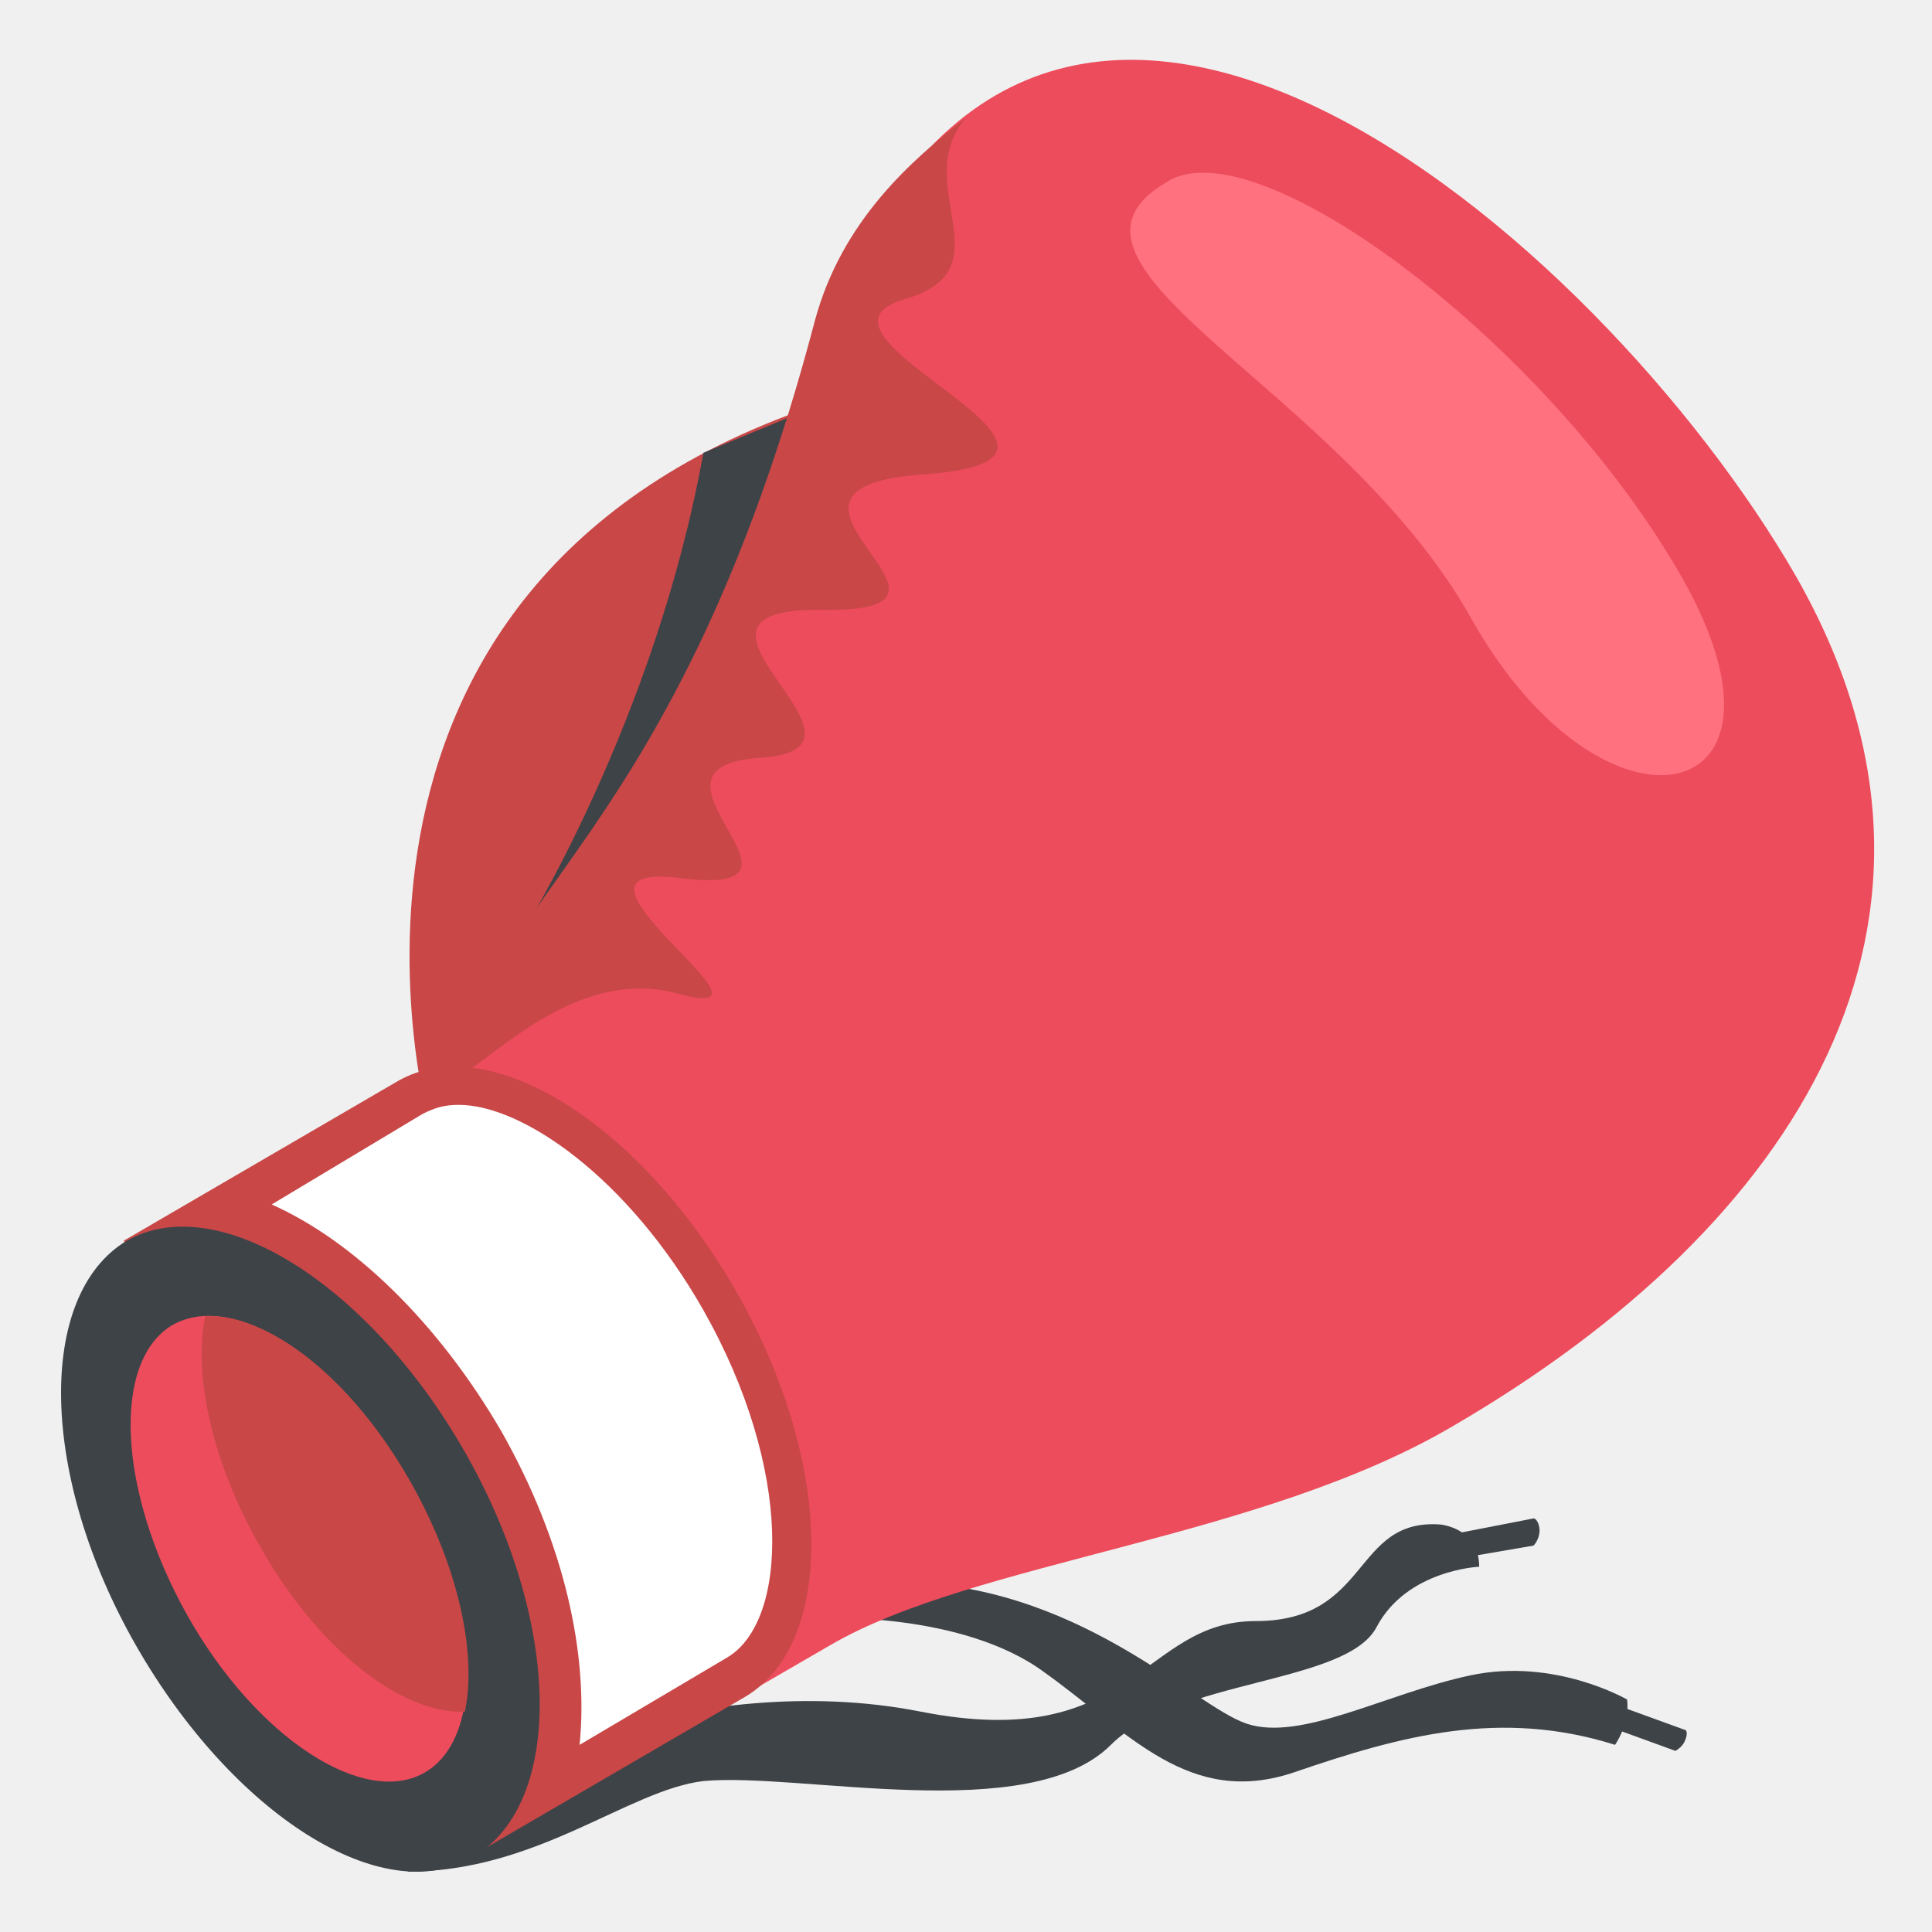
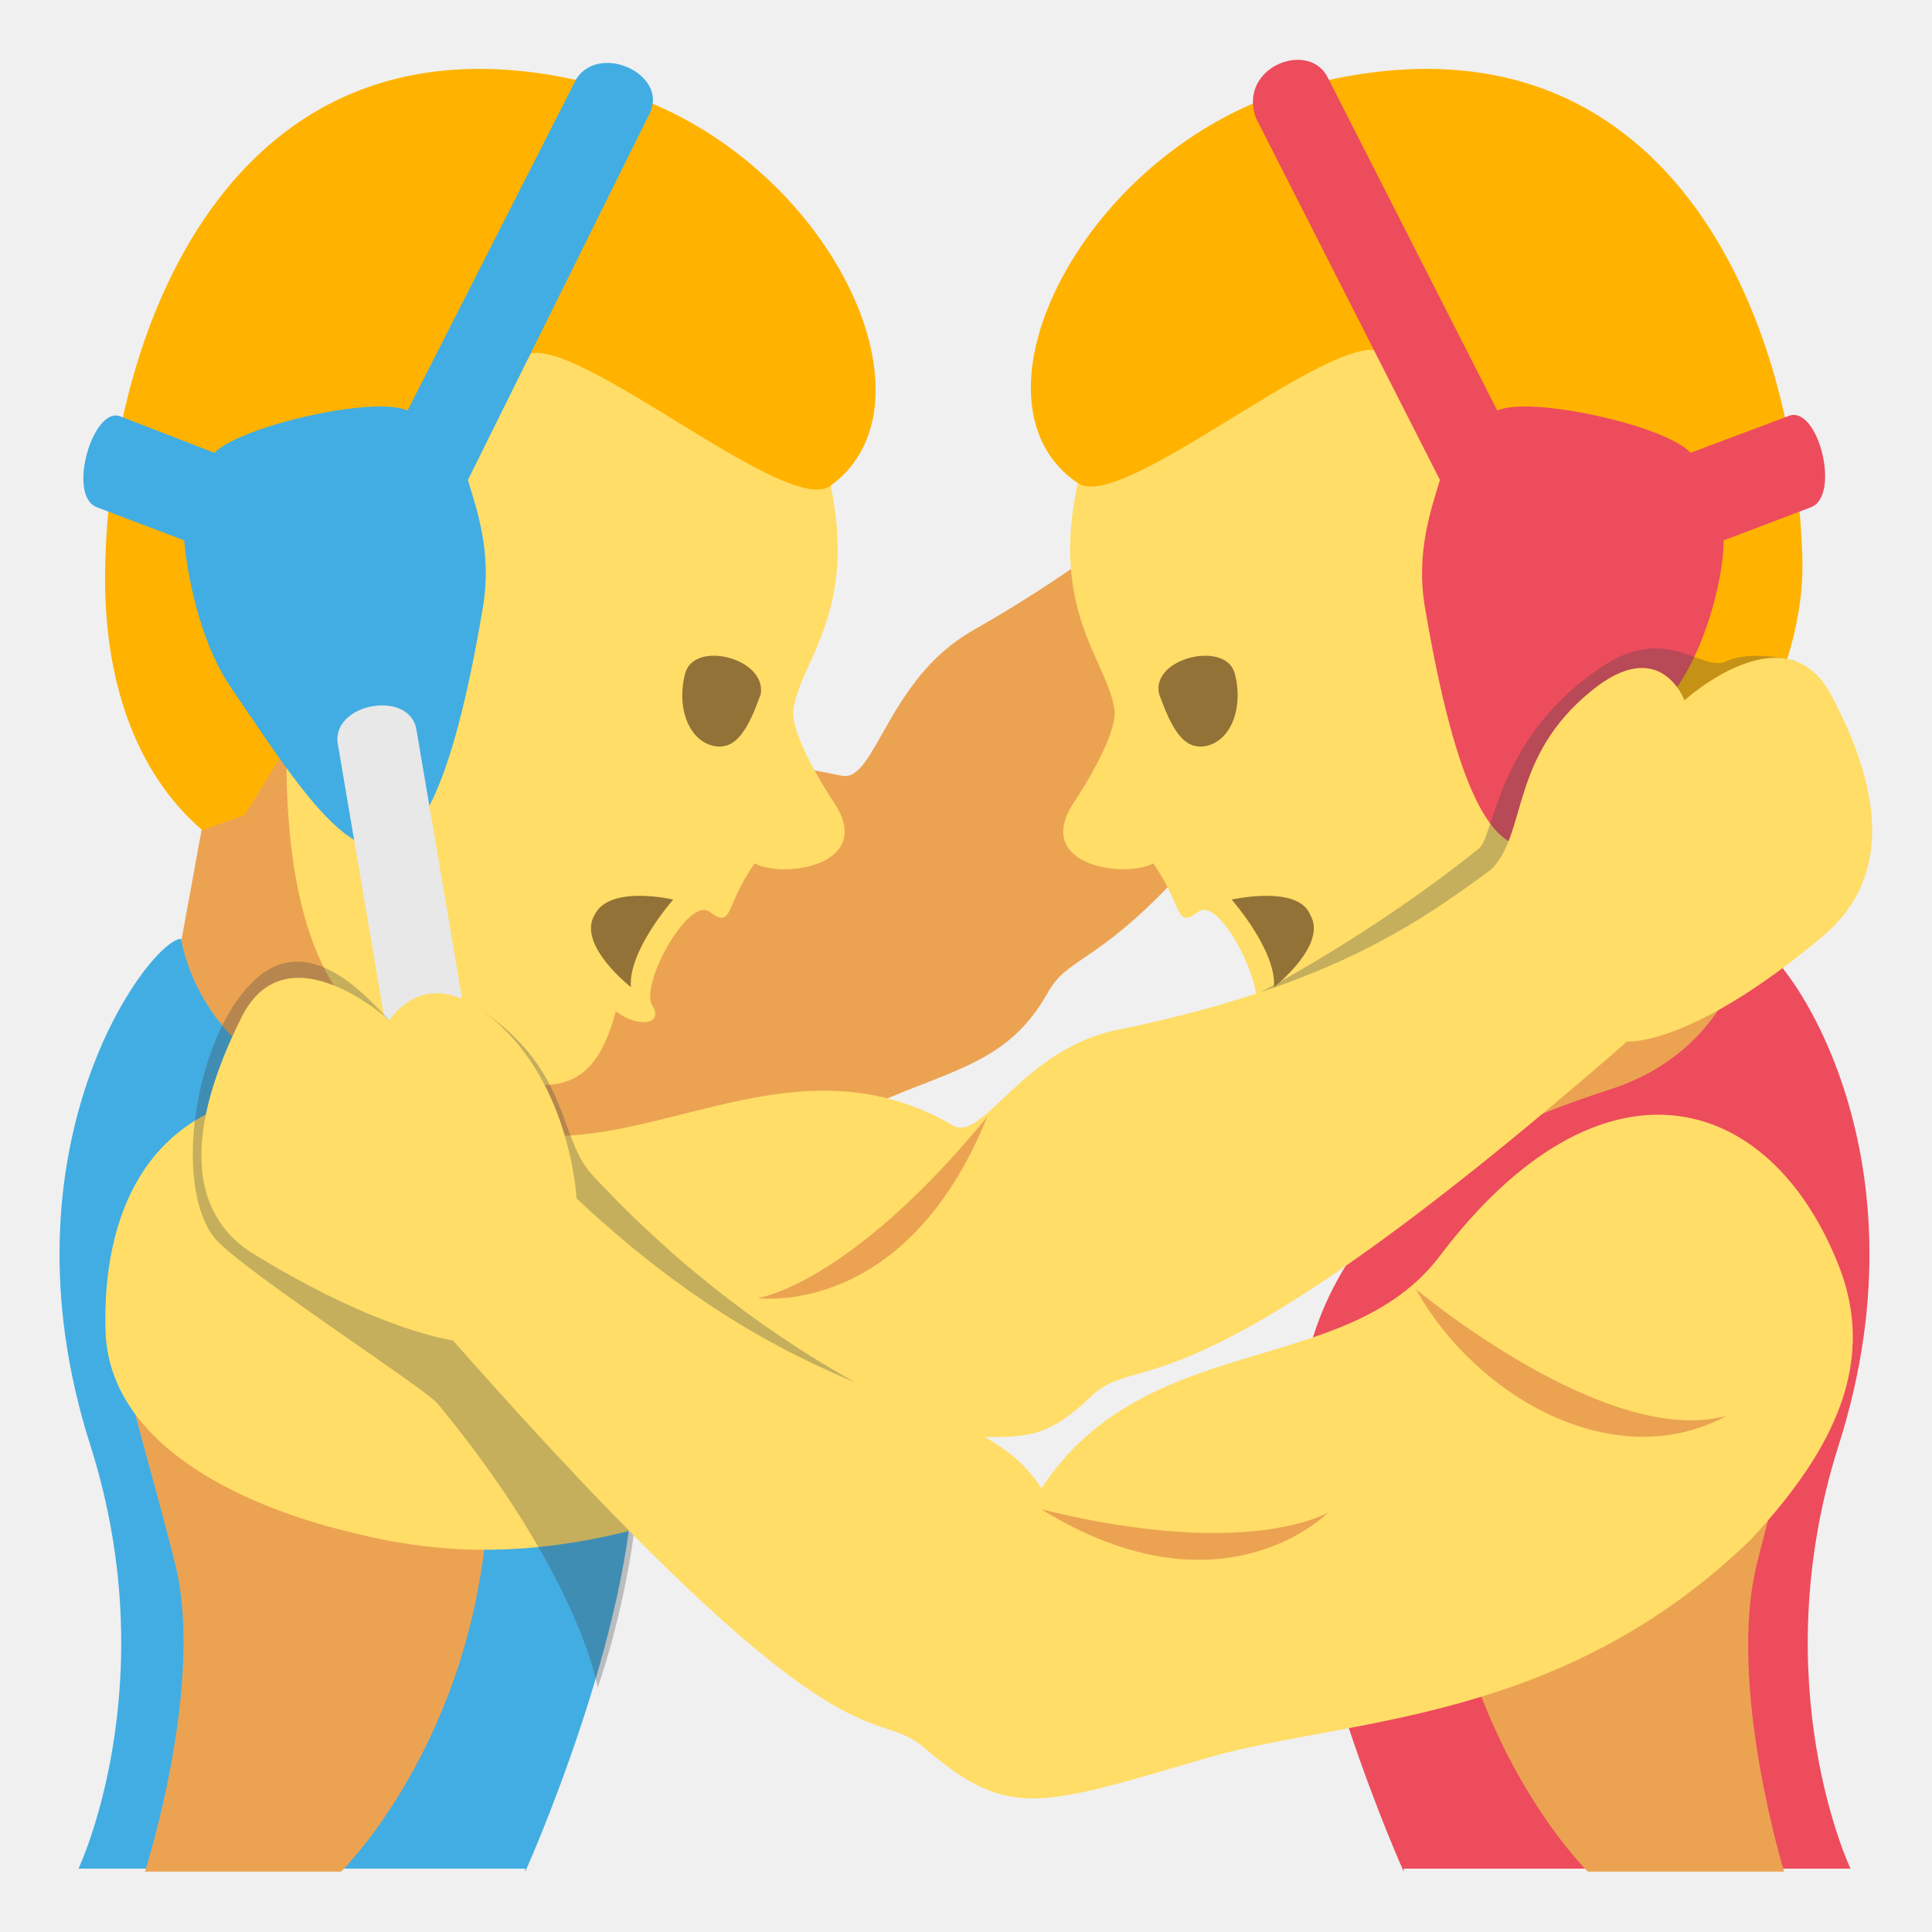
<svg xmlns="http://www.w3.org/2000/svg" viewBox="0 0 64 64" enable-background="new 0 0 64 64">
-   <g fill="#3e4347">
-     <path d="m15.6 59c0 0 7.3-3.8 14.9-2.3 7.1 1.4 7.3-3 11.1-3s3.2-3.4 6.1-3.2c0 0 1.3.1 1.3 1.4 0 0-2.4.1-3.4 2s-6.6 1.7-8.8 3.9c-2.7 2.7-10.3.9-13.5 1.2-2.5.3-5.5 3-9.8 3l2.1-3" />
-     <path d="m27.3 53.6c0 0 4.6-.2 7.3 1.8 2.8 2 4.8 4.5 8.3 3.3 3.5-1.2 6.8-2.1 10.6-.9 0 0 .5-.7.4-1.5 0 0-2.4-1.4-5.2-.8s-5.6 2.2-7.4 1.6-5.6-4.7-11.7-4.7l-2.3 1.2" />
-     <path d="m55.8 57.7c.1-.2.1-.4 0-.4l-3.3-1.2-.3.7 3.3 1.2c0 0 .2-.1.3-.3" />
+   <g fill="#eba352">
+     <path d="m44.4 9.3c-3 3.7-4.3 7.1-12.2 11.6-2.8 1.6-3.2 5-4.3 4.8-6.3-1.3-20.4-2.7-20.4-2.7l-1.5 8.2c-.8 11.3 18.5 7.4 22.9 5.4 2.7-1.2 4.5-1.4 5.8-3.7 1.2-2.2 3.3.5 15.3-19.9l-5.6-3.7" />
+     <path d="m46.2 31.5l9.2-7.6 3 11.6-9.3 2.7z" />
  </g>
-   <path d="m14.3 37.6c0 0-5.4-18.3 13.1-24.3 16.4-5.2 11 10.1-13.1 24.3" fill="#c94747" />
-   <path d="m27.4 10.6c-8.6 22.2-14.5 21.6-10.5 29.4l1.5 19.8c0 0 2.7-1.6 9.1-5.3 4.8-2.8 14.3-3.5 20.7-7.3 11.3-6.6 17.8-16.7 11.3-28.1-6.5-11.3-24.9-27.2-32.1-8.5" fill="#ed4c5c" />
-   <path d="m24.4 42.8c-3.2-5.6-8.2-8.7-11.2-7l-9.1 5.3 11.5 20.4 9.1-5.3c3-1.8 2.9-7.8-.3-13.4" fill="#c94747" />
-   <path d="m15.4 48.1c3.2 5.6 3.3 11.6.3 13.4-3 1.8-8-1.4-11.2-7-3.2-5.6-3.3-11.6-.3-13.4 3-1.7 8 1.4 11.2 7" fill="#3e4347" />
-   <path d="m13.6 49.1c2.3 4.1 2.5 8.4.5 9.6-2 1.2-5.6-1.1-7.9-5.2-2.3-4.1-2.5-8.4-.5-9.6 2.1-1.2 5.6 1.2 7.9 5.2" fill="#ed4c5c" />
-   <path d="m13.6 49.1c-1.9-3.4-4.7-5.6-6.8-5.5-.4 1.9.2 4.8 1.8 7.6 1.9 3.4 4.7 5.6 6.8 5.5.4-1.9-.2-4.8-1.8-7.6" fill="#c94747" />
-   <path d="m38.7 6c3-1.8 12.6 5.4 17 13.1 4.4 7.7-2.5 9.2-6.9 1.5-4.3-7.8-15-11.8-10.1-14.6" fill="#ff717f" />
-   <path d="m26.2 13.8c0 0-2 9.4-8.9 17.1 0 0 4.4-7 6-15.9l2.9-1.2" fill="#3e4347" />
-   <path d="m30 9.9c3.4-1 .1-3.8 2-6-1.8 1.4-4.1 3.4-5 6.7-4.6 17.5-11.3 19.2-11.4 24.8 1.2-.8 3.8-3.3 6.8-2.5 4.3 1.2-4.9-4.5.2-3.8 5.2.6-2.1-3.7 2.6-4 4.7-.3-4-5 2.1-4.9 6.1.1-3.5-4.1 3.5-4.5 7-.6-5-4.6-.8-5.8" fill="#c94747" />
-   <path d="m9 39.9c2.7 1.2 5.5 3.9 7.6 7.5 2.1 3.7 2.9 7.4 2.6 10.4l4.9-2.9c2-1.2 2.2-6.2-.8-11.5-2.5-4.4-6-6.8-8.1-6.8-.5 0-.8.1-1.2.3l-5 3" fill="#fff" />
-   <path d="m51 50.7c0-.2-.1-.4-.2-.4l-3.6.7.1.8 3.5-.6c.1-.1.2-.3.2-.5" fill="#3e4347" />
+   <path d="m50.5 7.1l-14.8 8.9c-.9 4.2.9 5.8 1.2 7.4.2.7-.8 2.4-1.4 3.3-1.2 2 1.8 2.4 2.7 1.9 1 1.4.7 2.2 1.5 1.6.7-.5 2.1 2.3 1.9 3.1l10.8-1.5-1.9-24.7" fill="#ffdd67" />
+   <path d="m43 2.9c12-3.3 16.4 7.3 16.7 15.4.2 4.3-2.8 8.4-4.8 10.1l-9.3-16.8c-1.9-.3-8.5 5.4-9.9 4.4-4-2.7.2-11.1 7.3-13.1" fill="#ffb300" />
+   <path d="m41.6 3.9l6.1 12c-.3 1-.8 2.4-.5 4.2 2.1 12.4 4.8 7.9 8.4 2.6 1-1.5 1.5-3.7 1.5-4.8l2.9-1.1c1-.4.2-3.5-.8-3l-3.2 1.2c-.8-.9-5.3-1.9-6.4-1.4l-5.6-11c-.6-1.3-3-.4-2.4 1.3" fill="#ed4c5c" />
+   <path d="m12.8 6l14.7 10c.9 4.2-.9 5.8-1.2 7.4-.2.7.8 2.4 1.4 3.3 1.2 2-1.8 2.4-2.7 1.9-1 1.4-.7 2.2-1.5 1.6-.7-.5-2.3 2.4-1.9 3.1.4.6-.4.8-1.2.2-.9 3.4-2.8 2.7-6.9 1.2-8.6-3.2-.7-28.7-.7-28.7" fill="#ffdd67" />
+   <path d="m20.1 2.9c-11.9-3.3-16.3 7.3-16.6 15.4-.2 4.3 1.1 7.4 3.2 9.2l1.4-.5 9.5-15.3c1.9-.3 8.5 5.4 9.9 4.4 3.9-2.8-.2-11.2-7.4-13.2" fill="#ffb300" />
+   <path d="m19.1 2.6l-5.6 11c-1.1-.5-5.5.5-6.4 1.4l-3.1-1.2c-.9-.4-1.8 2.6-.8 3l2.9 1.1c.1 1.1.5 3.3 1.5 4.8 3.6 5.3 6.3 9.9 8.4-2.6.3-1.8-.2-3.2-.5-4.2l6-12.1c.7-1.3-1.6-2.4-2.4-1.2" fill="#42ade2" />
+   <path d="m15.6 34.8l-1.8-10.6c-.2-1.4-2.9-.9-2.6.5l1.8 10.6 2.6-.5" fill="#e8e8e8" />
+   <path d="m17.4 62c0 0 3.6-8 3.6-13.6 0-8.3-6.1-10.9-10.4-12.3-4.1-1.3-4.6-5-4.6-5-1 0-6.2 6.8-3 16.8 2.5 7.9-.4 14-.4 14h14.8z" fill="#42ade2" />
+   <path d="m4.8 62h6.5c0 0 4.9-4.8 4.9-13.3 0-12.2-8.2-12.9-10.7-10.4-3.1 3.4-1.4 6.7.3 13.5 1 4-1 10.2-1 10.2" fill="#eba352" />
+   <path d="m46.5 62c0 0-3.6-8-3.6-13.6 0-8.3 6.1-10.9 10.4-12.3 4.1-1.3 4.6-5 4.6-5 1 0 6.2 6.8 3 16.8-2.5 7.9.4 14 .4 14h-14.8z" fill="#ed4c5c" />
+   <path d="m59.1 62h-6.5c0 0-4.9-4.8-4.9-13.3 0-12.2 8.2-12.9 10.7-10.4 3.2 3.4 1.5 6.7-.2 13.5-1 4 .9 10.2.9 10.2" fill="#eba352" />
+   <path d="m41.7 32.9c0 0 3.7-1.9 7.3-4.8.5-.4.6-3.8 4.2-6.1 2.1-1.3 3.2.3 4-.1.9-.4 2.3 0 2.3 0l-6.3 10.7-11.5.3" opacity=".3" fill="#3e4347" />
+   <path d="m60.7 23.1c-1.5-3-4.9.1-4.9.1s-.8-2.2-3.1-.3c-2.7 2.2-2.1 4.7-3.3 5.9-2.7 2-5.6 3.9-12.3 5.3-3.2.6-4.5 3.7-5.5 3.2-5.6-3.3-10.6 1.6-15.4 0-10.1-3.5-12.9 1.6-12.7 6.9.2 3.8 4.8 5.8 8.3 6.6 8.3 2.1 14.1-2.6 18.9-3.1 2.9-.3 3.5.4 5.4-1.4 1.7-1.7 2.9 1.2 17.8-11.8 0 0 2.1.2 6.5-3.5 2-1.7 2.2-4.3.3-7.9" fill="#ffdd67" />
+   <path d="m25.1 43c0 0 4.9.7 7.6-6-4.6 5.6-7.6 6-7.6 6" fill="#eba352" />
+   <path d="m32.3 47.6c0 0-6.5-2-12.7-8.7-1.1-1.2-.7-3.4-3.6-5.4l-3.1.3c-.6-.6-2.7-3.2-4.6-1.2-1.8 1.8-2.6 6.6-1.2 8.4.8 1 7 5 7.4 5.5 4.7 5.7 5.3 9.4 5.3 9.4s.8-2.2 1.2-5.1l11.3-3.2" opacity=".3" fill="#3e4347" />
+   <path d="m60.9 41.9c-2.3-5.8-7.9-7.3-13.2-.3-3.1 4.1-9.7 2.4-13.2 7.7-2.2-3.4-7.3-2-15.4-9.6 0 0-.2-4.1-3.1-6.2-2-1.5-3.1.3-3.1.3s-3.4-3.1-4.9-.1c-1.8 3.6-1.9 6.5.5 7.9 4.1 2.5 6.5 2.8 6.5 2.8 12.8 14.5 13.8 12.1 15.5 13.4 2.9 2.5 3.8 2.1 9.6.4 4.6-1.3 11.6-1.1 17.9-7.2 2.4-2.6 4.3-5.6 2.9-9.1" fill="#ffdd67" />
+   <g fill="#eba352">
+     <path d="m46.9 42.7c0 0 6.3 5.3 10.3 4.2-3.7 2-8.3-.6-10.3-4.2" />
+     <path d="m44 50.1c0 0-3.5 3.6-9.5-.1 6.9 1.7 9.5.1 9.5.1" />
+   </g>
+   <g fill="#937237">
+     <path d="m40.9 22.3c.3 1.1-.1 2.2-.9 2.4-.8.2-1.2-.6-1.6-1.7-.3-1.2 2.2-1.8 2.5-.7" />
+     <path d="m22.7 22.3c-.3 1.1.1 2.2.9 2.4.8.2 1.2-.6 1.6-1.7.2-1.2-2.2-1.8-2.5-.7" />
+     <path d="m22.3 29.8c0 0-1.5 1.7-1.4 2.9 0 0-1.8-1.4-1.2-2.4.5-1 2.6-.5 2.6-.5" />
+     <path d="m40.8 29.8c0 0 1.5 1.7 1.4 2.9 0 0 1.8-1.4 1.2-2.4-.4-1-2.6-.5-2.6-.5" />
+   </g>
</svg>
